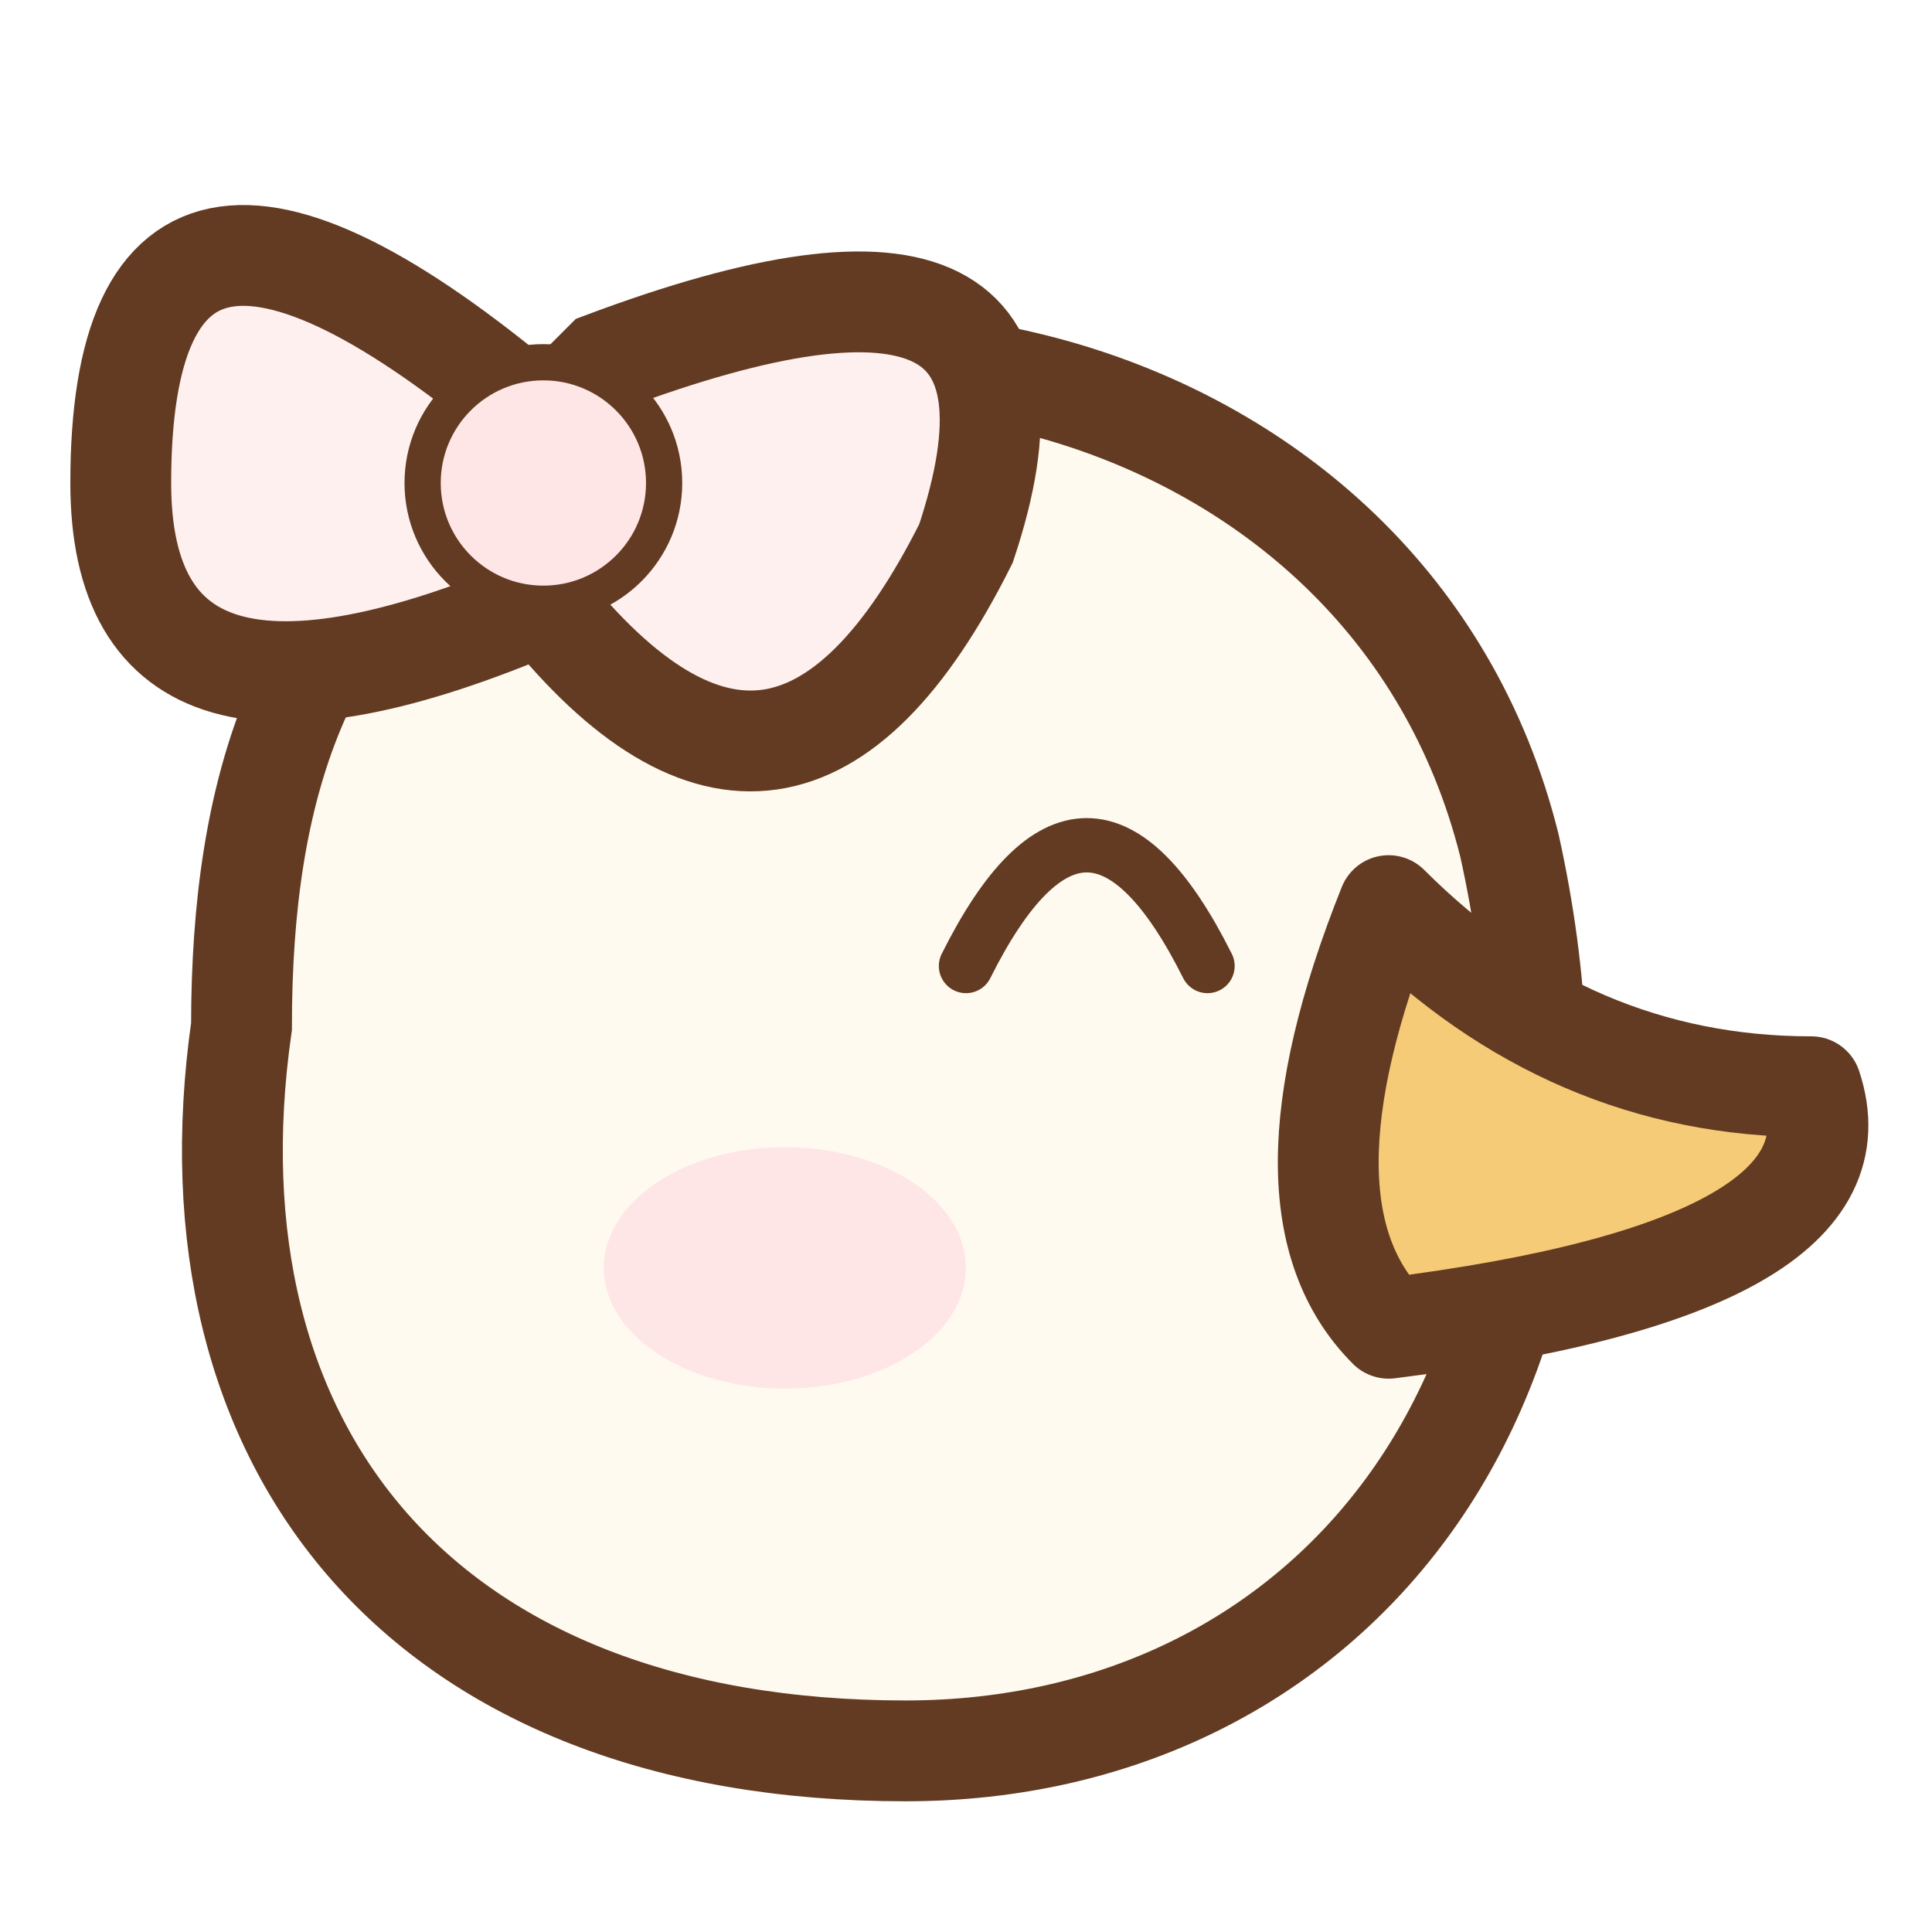
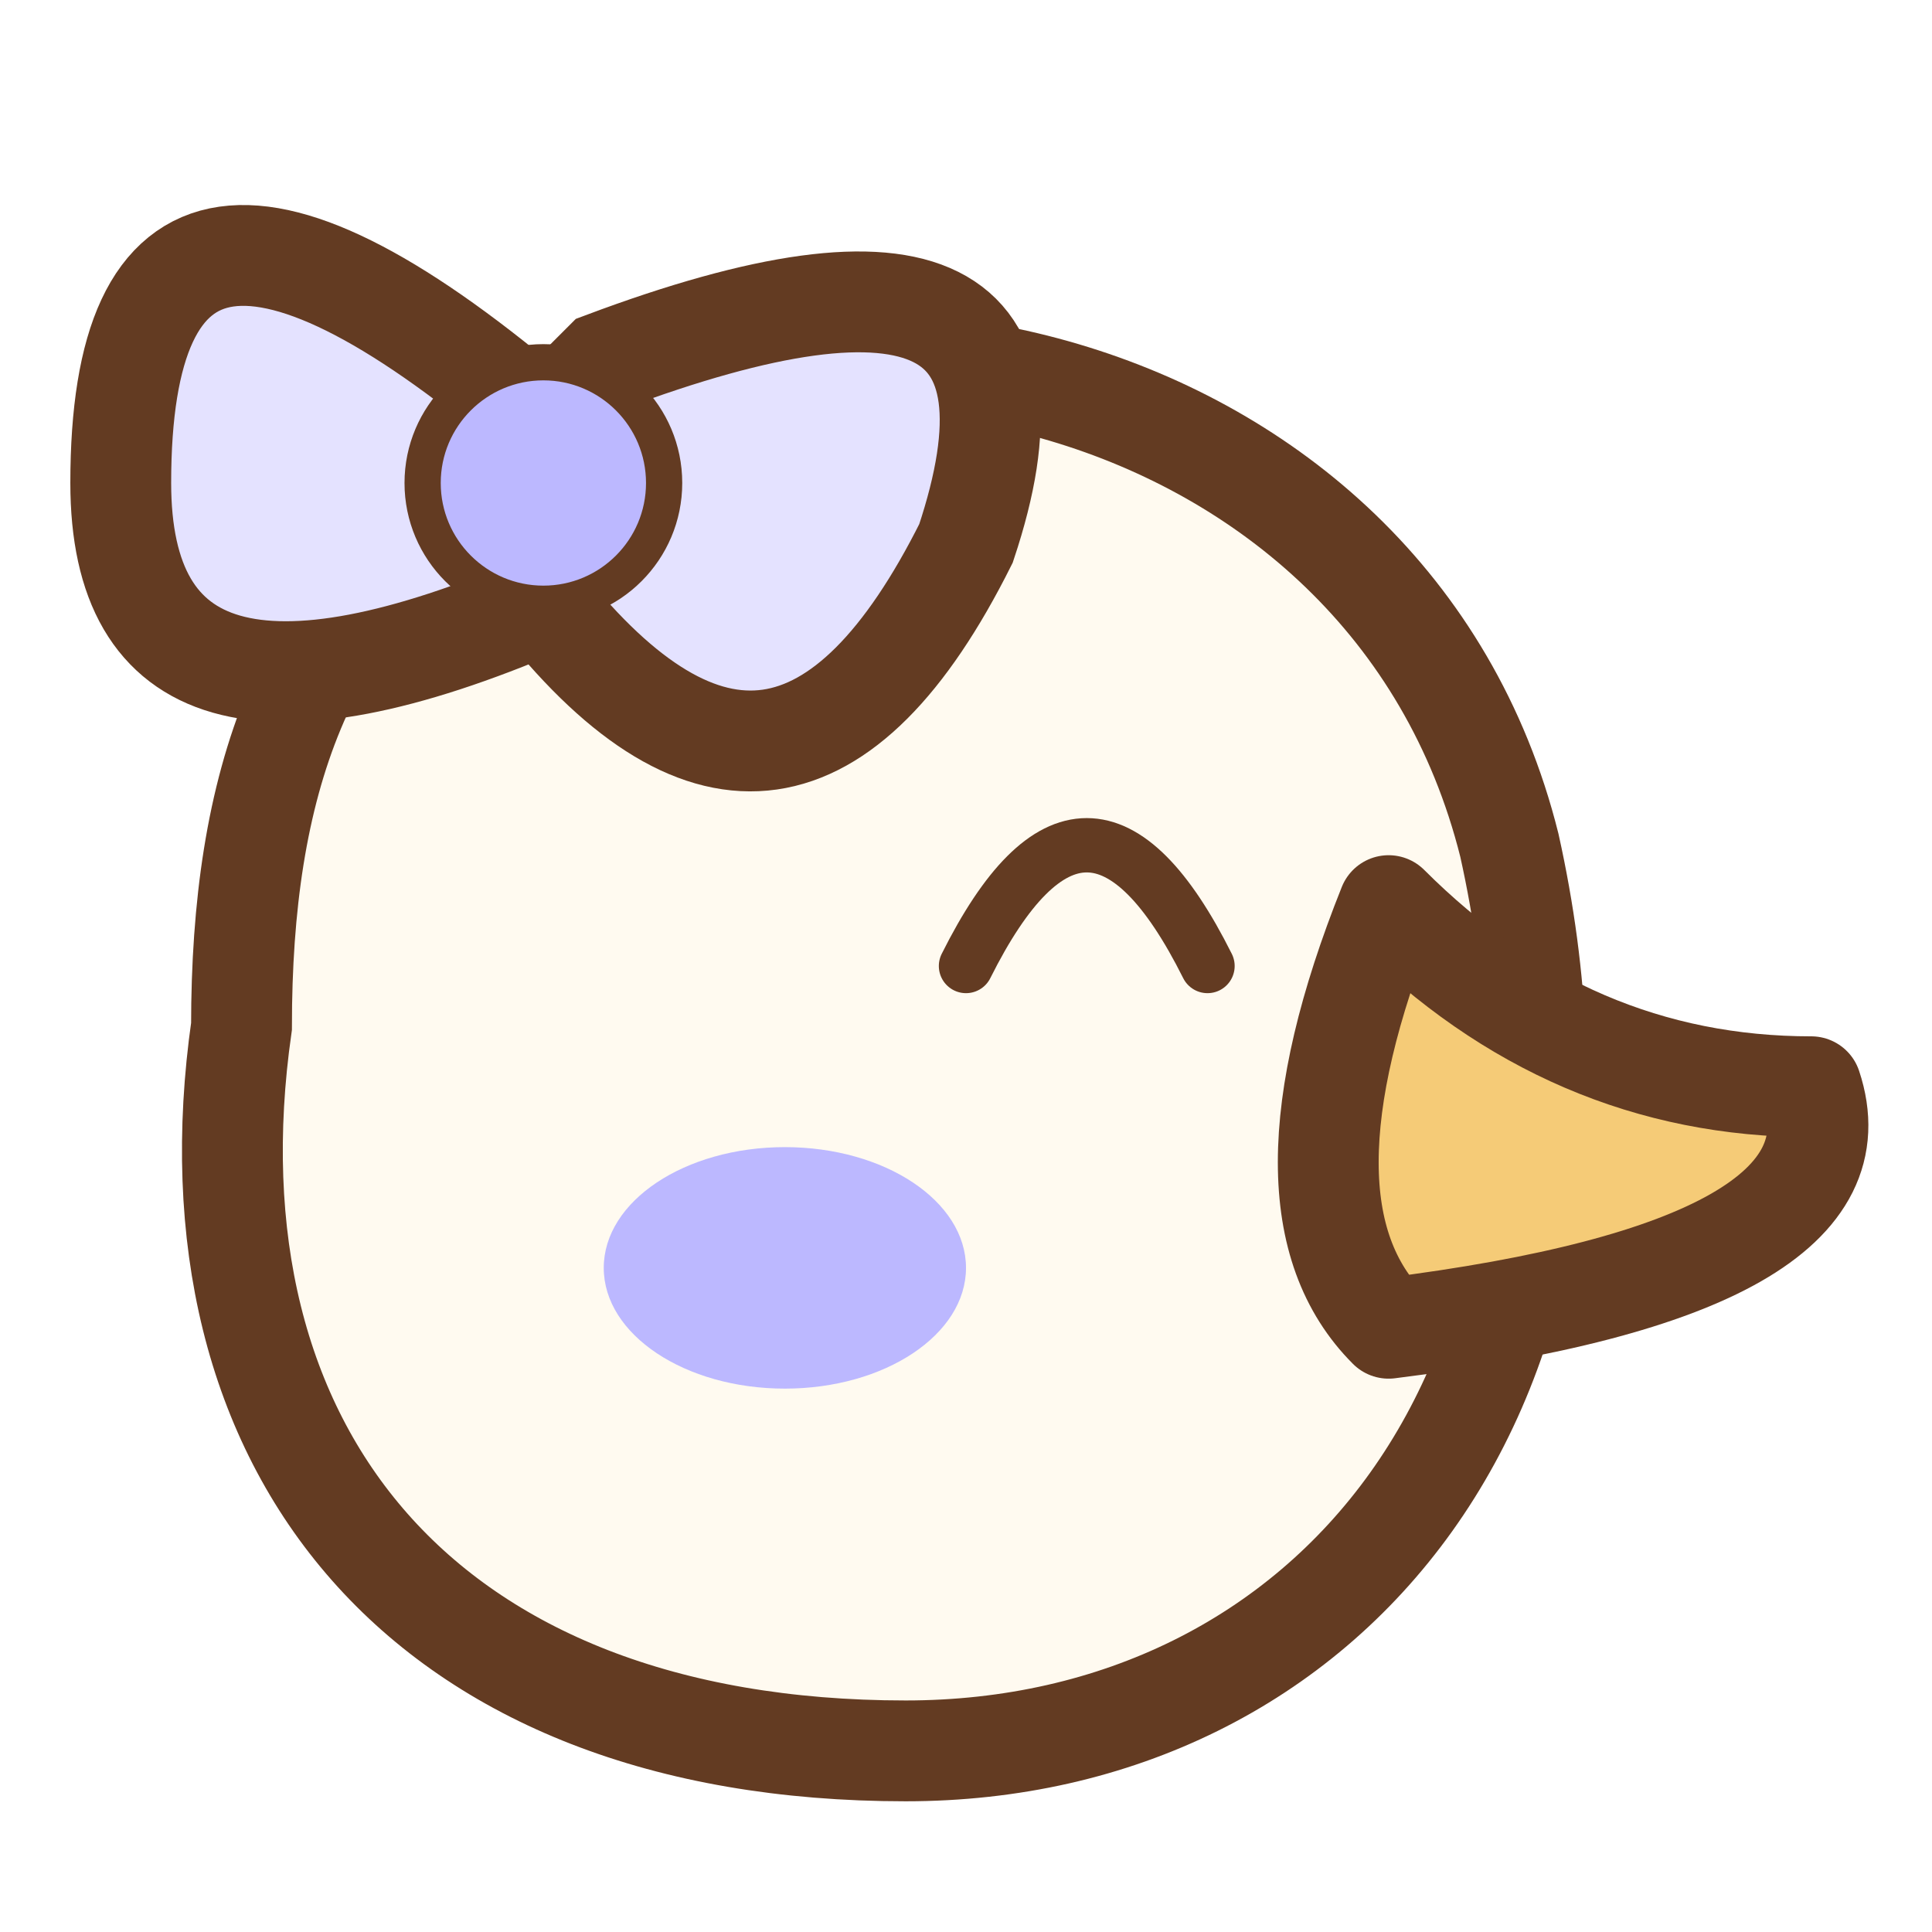
<svg xmlns="http://www.w3.org/2000/svg" width="32" height="32" viewBox="0 0 32 32">
  <path d="M8 8C13 4 23 6 25 14C27 23 22 29 15 29C7 29 3 24 4 17C4 13 5 10 8 8Z" fill="#fffaf0" stroke="#633b22" stroke-width="1.67" />
  <path d="M23 15Q26 18 30 18Q31 21 23 22Q21 20 23 15Z" fill="#f5cb77" stroke="#633b22" stroke-width="1.67" stroke-linejoin="round" />
  <path d="M16 16Q18 12 20 16" fill="none" stroke="#633b22" stroke-width="0.9" stroke-linecap="round" />
-   <ellipse cx="13" cy="21" rx="3" ry="2" fill="#ffe6e6" />
-   <path d="M9 7Q2 1 2 8Q2 13 9 10Q13 15 16 9Q18 3 10 6Z" fill="#fff0f0" stroke="#633b22" stroke-width="1.67" />
-   <circle cx="9" cy="8" r="2" fill="#ffe6e6" stroke="#633b22" stroke-width="0.6" />
+   <ellipse cx="13" cy="21" rx="3" ry="2" fill="#bcb8ff" />
+   <path d="M9 7Q2 1 2 8Q2 13 9 10Q13 15 16 9Q18 3 10 6Z" fill="#e4e2ff" stroke="#633b22" stroke-width="1.67" />
+   <circle cx="9" cy="8" r="2" fill="#bcb8ff" stroke="#633b22" stroke-width="0.6" />
</svg>
